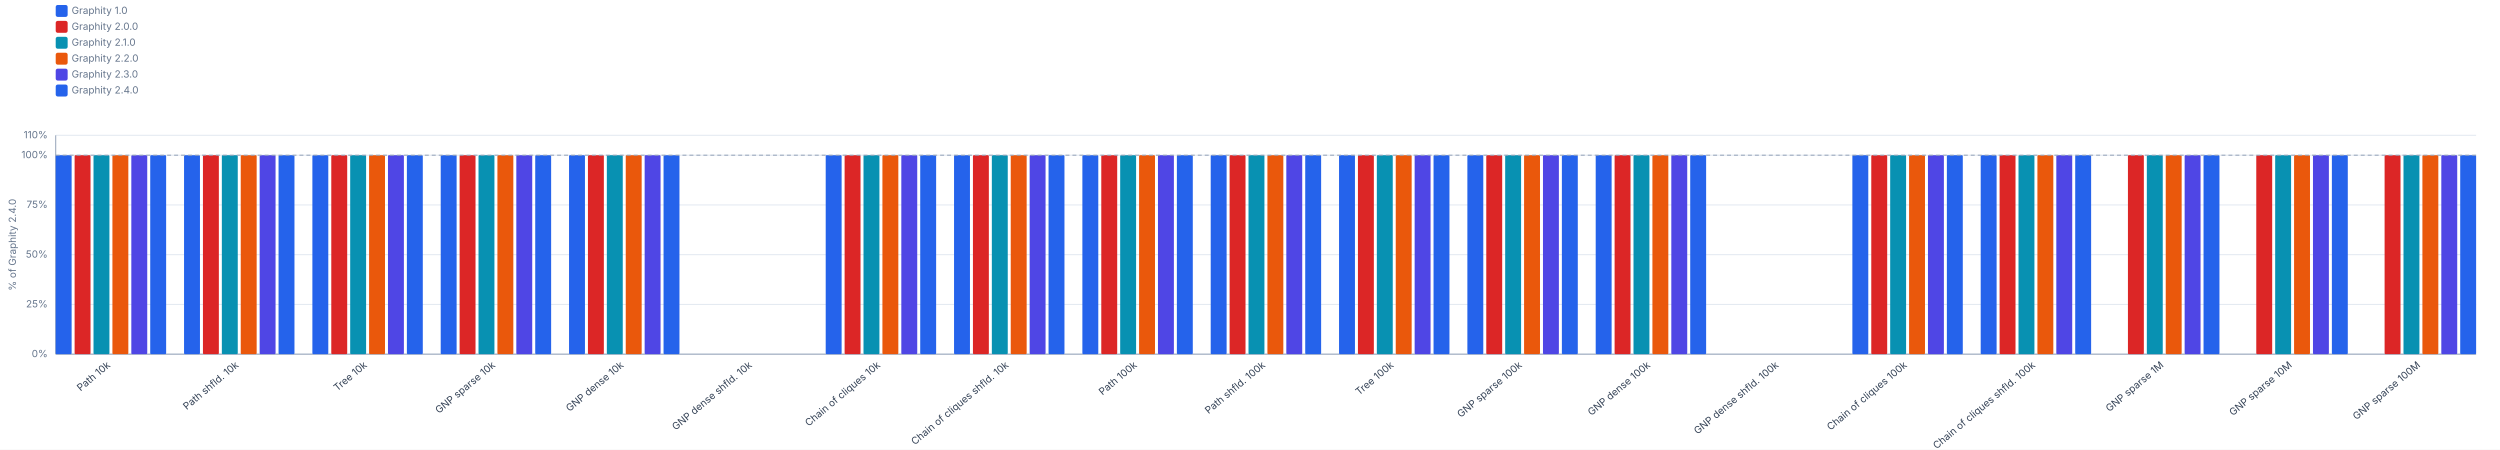
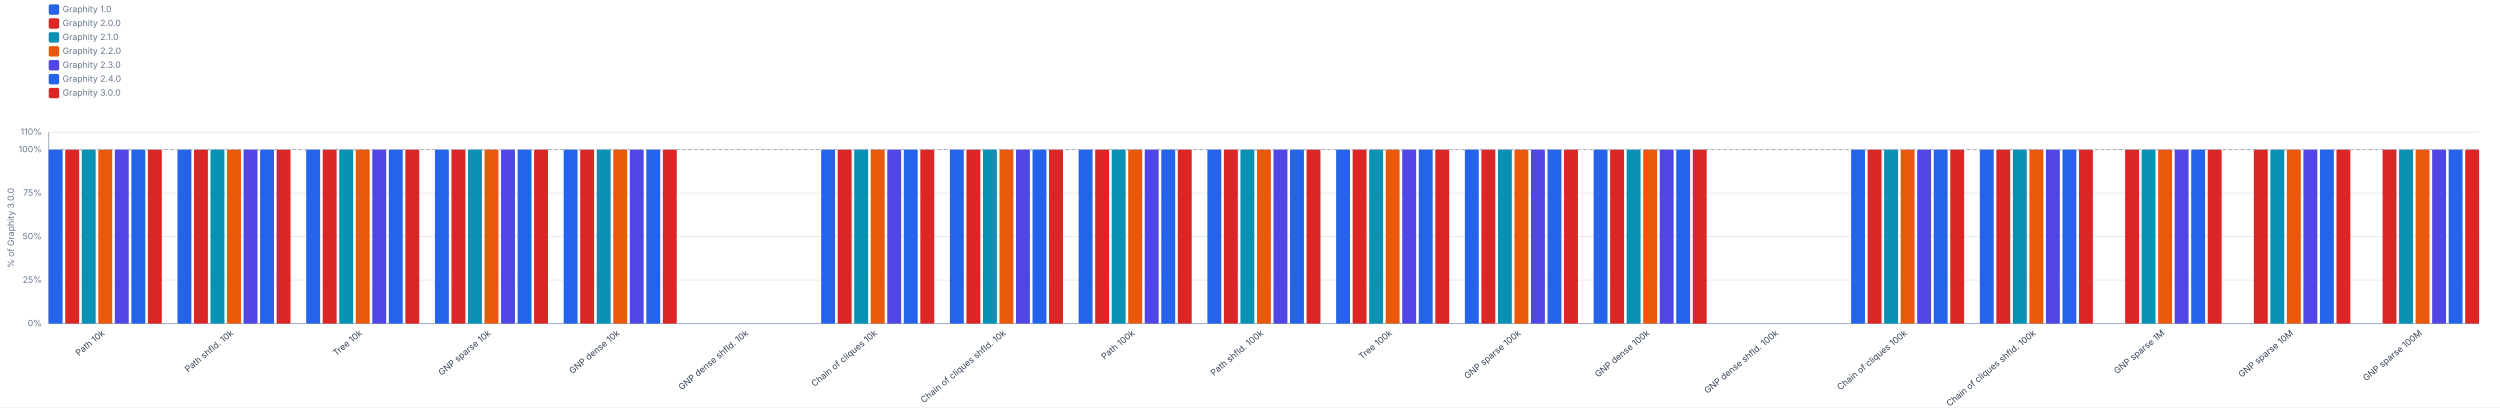
- <svg xmlns="http://www.w3.org/2000/svg" width="2513" height="452" viewBox="0 0 2513 452" role="img">
+ <svg xmlns="http://www.w3.org/2000/svg" width="2874" height="468" viewBox="0 0 2874 468" role="img">
  <style>text{font-family:ui-sans-serif,system-ui,-apple-system,Segoe UI,sans-serif;font-size:11px;fill:#334155}.axis{stroke:#94a3b8;stroke-width:1;fill:none}.grid{stroke:#e2e8f0;stroke-width:1}.ylabel{fill:#64748b;font-size:10px}.tick{fill:#64748b;font-size:10px}.xlabel{font-size:10px}</style>
-   <rect x="0" y="0" width="2513" height="452" fill="#ffffff" />
+   <rect x="0" y="0" width="2874" height="468" fill="#ffffff" />
  <rect x="56" y="5" width="12" height="12" rx="2" fill="#2563eb" />
  <text x="72" y="14" class="tick">Graphity 1.0</text>
  <rect x="56" y="21" width="12" height="12" rx="2" fill="#dc2626" />
  <text x="72" y="30" class="tick">Graphity 2.0.0</text>
  <rect x="56" y="37" width="12" height="12" rx="2" fill="#0891b2" />
  <text x="72" y="46" class="tick">Graphity 2.1.0</text>
  <rect x="56" y="53" width="12" height="12" rx="2" fill="#ea580c" />
  <text x="72" y="62" class="tick">Graphity 2.2.0</text>
  <rect x="56" y="69" width="12" height="12" rx="2" fill="#4f46e5" />
  <text x="72" y="78" class="tick">Graphity 2.3.0</text>
  <rect x="56" y="85" width="12" height="12" rx="2" fill="#2563eb" />
  <text x="72" y="94" class="tick">Graphity 2.4.0</text>
-   <line class="grid" x1="56" y1="356.0" x2="2489" y2="356.0" />
-   <text class="tick" x="48" y="359.0" text-anchor="end">0%</text>
-   <line class="grid" x1="56" y1="306.0" x2="2489" y2="306.0" />
-   <text class="tick" x="48" y="309.0" text-anchor="end">25%</text>
-   <line class="grid" x1="56" y1="256.0" x2="2489" y2="256.0" />
-   <text class="tick" x="48" y="259.0" text-anchor="end">50%</text>
-   <line class="grid" x1="56" y1="206.0" x2="2489" y2="206.0" />
-   <text class="tick" x="48" y="209.0" text-anchor="end">75%</text>
-   <line class="grid" x1="56" y1="156.0" x2="2489" y2="156.0" />
-   <text class="tick" x="48" y="159.0" text-anchor="end">100%</text>
-   <line class="grid" x1="56" y1="136.0" x2="2489" y2="136.0" />
-   <text class="tick" x="48" y="139.0" text-anchor="end">110%</text>
-   <line class="axis" x1="56" y1="136" x2="56" y2="356" />
-   <line class="axis" x1="56" y1="356" x2="2489" y2="356" />
-   <text class="ylabel" x="16" y="246.0" text-anchor="middle" transform="rotate(-90 16 246.0)">% of Graphity 2.4.0</text>
-   <text class="xlabel" x="111.5" y="368.0" text-anchor="end" transform="rotate(-40 111.5 368.0)">Path 10k</text>
-   <rect x="56.0" y="156.0" width="16" height="200.0" fill="#2563eb" rx="1" />
-   <rect x="75.0" y="156.0" width="16" height="200.0" fill="#dc2626" rx="1" />
-   <rect x="94.0" y="156.0" width="16" height="200.0" fill="#0891b2" rx="1" />
-   <rect x="113.0" y="156.0" width="16" height="200.0" fill="#ea580c" rx="1" />
-   <rect x="132.0" y="156.0" width="16" height="200.0" fill="#4f46e5" rx="1" />
-   <rect x="151.0" y="156.0" width="16" height="200.0" fill="#2563eb" rx="1" />
-   <text class="xlabel" x="240.5" y="368.0" text-anchor="end" transform="rotate(-40 240.5 368.0)">Path shfld. 10k</text>
-   <rect x="185.0" y="156.0" width="16" height="200.0" fill="#2563eb" rx="1" />
-   <rect x="204.0" y="156.0" width="16" height="200.0" fill="#dc2626" rx="1" />
-   <rect x="223.0" y="156.0" width="16" height="200.0" fill="#0891b2" rx="1" />
-   <rect x="242.0" y="156.0" width="16" height="200.0" fill="#ea580c" rx="1" />
-   <rect x="261.0" y="156.0" width="16" height="200.0" fill="#4f46e5" rx="1" />
-   <rect x="280.0" y="156.0" width="16" height="200.0" fill="#2563eb" rx="1" />
-   <text class="xlabel" x="369.5" y="368.0" text-anchor="end" transform="rotate(-40 369.5 368.0)">Tree 10k</text>
-   <rect x="314.0" y="156.0" width="16" height="200.0" fill="#2563eb" rx="1" />
-   <rect x="333.0" y="156.0" width="16" height="200.0" fill="#dc2626" rx="1" />
-   <rect x="352.0" y="156.0" width="16" height="200.0" fill="#0891b2" rx="1" />
-   <rect x="371.0" y="156.0" width="16" height="200.0" fill="#ea580c" rx="1" />
-   <rect x="390.0" y="156.0" width="16" height="200.0" fill="#4f46e5" rx="1" />
-   <rect x="409.0" y="156.0" width="16" height="200.0" fill="#2563eb" rx="1" />
-   <text class="xlabel" x="498.5" y="368.0" text-anchor="end" transform="rotate(-40 498.5 368.0)">GNP sparse 10k</text>
-   <rect x="443.0" y="156.0" width="16" height="200.0" fill="#2563eb" rx="1" />
-   <rect x="462.0" y="156.0" width="16" height="200.0" fill="#dc2626" rx="1" />
-   <rect x="481.0" y="156.0" width="16" height="200.0" fill="#0891b2" rx="1" />
-   <rect x="500.0" y="156.0" width="16" height="200.0" fill="#ea580c" rx="1" />
-   <rect x="519.0" y="156.0" width="16" height="200.0" fill="#4f46e5" rx="1" />
-   <rect x="538.0" y="156.0" width="16" height="200.0" fill="#2563eb" rx="1" />
-   <text class="xlabel" x="627.5" y="368.0" text-anchor="end" transform="rotate(-40 627.5 368.0)">GNP dense 10k</text>
-   <rect x="572.0" y="156.0" width="16" height="200.0" fill="#2563eb" rx="1" />
-   <rect x="591.0" y="156.0" width="16" height="200.0" fill="#dc2626" rx="1" />
-   <rect x="610.0" y="156.0" width="16" height="200.0" fill="#0891b2" rx="1" />
-   <rect x="629.0" y="156.0" width="16" height="200.0" fill="#ea580c" rx="1" />
-   <rect x="648.0" y="156.0" width="16" height="200.0" fill="#4f46e5" rx="1" />
-   <rect x="667.0" y="156.0" width="16" height="200.0" fill="#2563eb" rx="1" />
-   <text class="xlabel" x="756.5" y="368.0" text-anchor="end" transform="rotate(-40 756.5 368.0)">GNP dense shfld. 10k</text>
-   <text class="xlabel" x="885.5" y="368.0" text-anchor="end" transform="rotate(-40 885.5 368.0)">Chain of cliques 10k</text>
-   <rect x="830.0" y="156.0" width="16" height="200.0" fill="#2563eb" rx="1" />
-   <rect x="849.0" y="156.0" width="16" height="200.0" fill="#dc2626" rx="1" />
-   <rect x="868.0" y="156.0" width="16" height="200.0" fill="#0891b2" rx="1" />
-   <rect x="887.0" y="156.0" width="16" height="200.0" fill="#ea580c" rx="1" />
-   <rect x="906.0" y="156.0" width="16" height="200.0" fill="#4f46e5" rx="1" />
-   <rect x="925.0" y="156.0" width="16" height="200.0" fill="#2563eb" rx="1" />
-   <text class="xlabel" x="1014.5" y="368.0" text-anchor="end" transform="rotate(-40 1014.5 368.0)">Chain of cliques shfld. 10k</text>
-   <rect x="959.0" y="156.0" width="16" height="200.0" fill="#2563eb" rx="1" />
-   <rect x="978.0" y="156.0" width="16" height="200.0" fill="#dc2626" rx="1" />
-   <rect x="997.0" y="156.0" width="16" height="200.0" fill="#0891b2" rx="1" />
-   <rect x="1016.0" y="156.0" width="16" height="200.0" fill="#ea580c" rx="1" />
-   <rect x="1035.0" y="156.0" width="16" height="200.0" fill="#4f46e5" rx="1" />
-   <rect x="1054.0" y="156.0" width="16" height="200.0" fill="#2563eb" rx="1" />
-   <text class="xlabel" x="1143.5" y="368.0" text-anchor="end" transform="rotate(-40 1143.5 368.0)">Path 100k</text>
-   <rect x="1088.0" y="156.0" width="16" height="200.0" fill="#2563eb" rx="1" />
-   <rect x="1107.0" y="156.0" width="16" height="200.0" fill="#dc2626" rx="1" />
-   <rect x="1126.0" y="156.0" width="16" height="200.0" fill="#0891b2" rx="1" />
-   <rect x="1145.0" y="156.0" width="16" height="200.0" fill="#ea580c" rx="1" />
-   <rect x="1164.0" y="156.0" width="16" height="200.0" fill="#4f46e5" rx="1" />
-   <rect x="1183.0" y="156.0" width="16" height="200.0" fill="#2563eb" rx="1" />
-   <text class="xlabel" x="1272.5" y="368.0" text-anchor="end" transform="rotate(-40 1272.5 368.0)">Path shfld. 100k</text>
-   <rect x="1217.0" y="156.0" width="16" height="200.0" fill="#2563eb" rx="1" />
-   <rect x="1236.0" y="156.0" width="16" height="200.0" fill="#dc2626" rx="1" />
-   <rect x="1255.0" y="156.0" width="16" height="200.0" fill="#0891b2" rx="1" />
-   <rect x="1274.0" y="156.0" width="16" height="200.0" fill="#ea580c" rx="1" />
-   <rect x="1293.0" y="156.0" width="16" height="200.0" fill="#4f46e5" rx="1" />
-   <rect x="1312.0" y="156.0" width="16" height="200.0" fill="#2563eb" rx="1" />
-   <text class="xlabel" x="1401.5" y="368.0" text-anchor="end" transform="rotate(-40 1401.5 368.0)">Tree 100k</text>
-   <rect x="1346.0" y="156.0" width="16" height="200.0" fill="#2563eb" rx="1" />
-   <rect x="1365.0" y="156.0" width="16" height="200.0" fill="#dc2626" rx="1" />
-   <rect x="1384.0" y="156.0" width="16" height="200.0" fill="#0891b2" rx="1" />
-   <rect x="1403.0" y="156.0" width="16" height="200.0" fill="#ea580c" rx="1" />
-   <rect x="1422.0" y="156.0" width="16" height="200.0" fill="#4f46e5" rx="1" />
-   <rect x="1441.0" y="156.0" width="16" height="200.0" fill="#2563eb" rx="1" />
-   <text class="xlabel" x="1530.5" y="368.0" text-anchor="end" transform="rotate(-40 1530.5 368.0)">GNP sparse 100k</text>
-   <rect x="1475.0" y="156.0" width="16" height="200.0" fill="#2563eb" rx="1" />
-   <rect x="1494.0" y="156.0" width="16" height="200.0" fill="#dc2626" rx="1" />
-   <rect x="1513.0" y="156.0" width="16" height="200.0" fill="#0891b2" rx="1" />
-   <rect x="1532.0" y="156.0" width="16" height="200.0" fill="#ea580c" rx="1" />
-   <rect x="1551.0" y="156.0" width="16" height="200.0" fill="#4f46e5" rx="1" />
-   <rect x="1570.0" y="156.0" width="16" height="200.0" fill="#2563eb" rx="1" />
-   <text class="xlabel" x="1659.5" y="368.0" text-anchor="end" transform="rotate(-40 1659.5 368.0)">GNP dense 100k</text>
-   <rect x="1604.0" y="156.0" width="16" height="200.0" fill="#2563eb" rx="1" />
-   <rect x="1623.0" y="156.0" width="16" height="200.0" fill="#dc2626" rx="1" />
-   <rect x="1642.0" y="156.0" width="16" height="200.0" fill="#0891b2" rx="1" />
-   <rect x="1661.0" y="156.0" width="16" height="200.0" fill="#ea580c" rx="1" />
-   <rect x="1680.0" y="156.0" width="16" height="200.0" fill="#4f46e5" rx="1" />
-   <rect x="1699.0" y="156.0" width="16" height="200.0" fill="#2563eb" rx="1" />
-   <text class="xlabel" x="1788.5" y="368.0" text-anchor="end" transform="rotate(-40 1788.5 368.0)">GNP dense shfld. 100k</text>
-   <text class="xlabel" x="1917.5" y="368.0" text-anchor="end" transform="rotate(-40 1917.5 368.0)">Chain of cliques 100k</text>
-   <rect x="1862.0" y="156.0" width="16" height="200.0" fill="#2563eb" rx="1" />
-   <rect x="1881.0" y="156.0" width="16" height="200.0" fill="#dc2626" rx="1" />
-   <rect x="1900.0" y="156.0" width="16" height="200.0" fill="#0891b2" rx="1" />
-   <rect x="1919.0" y="156.0" width="16" height="200.0" fill="#ea580c" rx="1" />
-   <rect x="1938.0" y="156.0" width="16" height="200.0" fill="#4f46e5" rx="1" />
-   <rect x="1957.0" y="156.0" width="16" height="200.0" fill="#2563eb" rx="1" />
-   <text class="xlabel" x="2046.5" y="368.0" text-anchor="end" transform="rotate(-40 2046.5 368.0)">Chain of cliques shfld. 100k</text>
-   <rect x="1991.0" y="156.0" width="16" height="200.0" fill="#2563eb" rx="1" />
-   <rect x="2010.0" y="156.0" width="16" height="200.0" fill="#dc2626" rx="1" />
-   <rect x="2029.0" y="156.0" width="16" height="200.0" fill="#0891b2" rx="1" />
-   <rect x="2048.0" y="156.0" width="16" height="200.0" fill="#ea580c" rx="1" />
-   <rect x="2067.0" y="156.0" width="16" height="200.0" fill="#4f46e5" rx="1" />
-   <rect x="2086.0" y="156.0" width="16" height="200.0" fill="#2563eb" rx="1" />
-   <text class="xlabel" x="2175.5" y="368.0" text-anchor="end" transform="rotate(-40 2175.5 368.0)">GNP sparse 1M</text>
-   <rect x="2139.0" y="156.0" width="16" height="200.0" fill="#dc2626" rx="1" />
-   <rect x="2158.0" y="156.0" width="16" height="200.0" fill="#0891b2" rx="1" />
-   <rect x="2177.0" y="156.0" width="16" height="200.0" fill="#ea580c" rx="1" />
-   <rect x="2196.0" y="156.0" width="16" height="200.0" fill="#4f46e5" rx="1" />
-   <rect x="2215.0" y="156.0" width="16" height="200.0" fill="#2563eb" rx="1" />
-   <text class="xlabel" x="2304.5" y="368.0" text-anchor="end" transform="rotate(-40 2304.5 368.0)">GNP sparse 10M</text>
-   <rect x="2268.0" y="156.0" width="16" height="200.0" fill="#dc2626" rx="1" />
-   <rect x="2287.0" y="156.0" width="16" height="200.0" fill="#0891b2" rx="1" />
-   <rect x="2306.0" y="156.0" width="16" height="200.0" fill="#ea580c" rx="1" />
-   <rect x="2325.0" y="156.0" width="16" height="200.0" fill="#4f46e5" rx="1" />
-   <rect x="2344.0" y="156.0" width="16" height="200.0" fill="#2563eb" rx="1" />
-   <text class="xlabel" x="2433.5" y="368.0" text-anchor="end" transform="rotate(-40 2433.5 368.0)">GNP sparse 100M</text>
-   <rect x="2397.0" y="156.0" width="16" height="200.0" fill="#dc2626" rx="1" />
-   <rect x="2416.0" y="156.0" width="16" height="200.0" fill="#0891b2" rx="1" />
-   <rect x="2435.0" y="156.0" width="16" height="200.0" fill="#ea580c" rx="1" />
-   <rect x="2454.0" y="156.0" width="16" height="200.0" fill="#4f46e5" rx="1" />
-   <rect x="2473.0" y="156.0" width="16" height="200.0" fill="#2563eb" rx="1" />
-   <line x1="56" y1="156.0" x2="2489" y2="156.0" stroke="#94a3b8" stroke-width="1" stroke-dasharray="4 3" />
+   <rect x="56" y="101" width="12" height="12" rx="2" fill="#dc2626" />
+   <text x="72" y="110" class="tick">Graphity 3.0.0</text>
+   <line class="grid" x1="56" y1="372.0" x2="2850" y2="372.0" />
+   <text class="tick" x="48" y="375.0" text-anchor="end">0%</text>
+   <line class="grid" x1="56" y1="322.0" x2="2850" y2="322.0" />
+   <text class="tick" x="48" y="325.0" text-anchor="end">25%</text>
+   <line class="grid" x1="56" y1="272.0" x2="2850" y2="272.0" />
+   <text class="tick" x="48" y="275.0" text-anchor="end">50%</text>
+   <line class="grid" x1="56" y1="222.0" x2="2850" y2="222.0" />
+   <text class="tick" x="48" y="225.0" text-anchor="end">75%</text>
+   <line class="grid" x1="56" y1="172.0" x2="2850" y2="172.0" />
+   <text class="tick" x="48" y="175.0" text-anchor="end">100%</text>
+   <line class="grid" x1="56" y1="152.0" x2="2850" y2="152.0" />
+   <text class="tick" x="48" y="155.0" text-anchor="end">110%</text>
+   <line class="axis" x1="56" y1="152" x2="56" y2="372" />
+   <line class="axis" x1="56" y1="372" x2="2850" y2="372" />
+   <text class="ylabel" x="16" y="262.0" text-anchor="middle" transform="rotate(-90 16 262.0)">% of Graphity 3.0.0</text>
+   <text class="xlabel" x="121.0" y="384.0" text-anchor="end" transform="rotate(-40 121.0 384.0)">Path 10k</text>
+   <rect x="56.0" y="172.0" width="16" height="200.0" fill="#2563eb" rx="1" />
+   <rect x="75.0" y="172.0" width="16" height="200.0" fill="#dc2626" rx="1" />
+   <rect x="94.0" y="172.0" width="16" height="200.0" fill="#0891b2" rx="1" />
+   <rect x="113.0" y="172.0" width="16" height="200.0" fill="#ea580c" rx="1" />
+   <rect x="132.0" y="172.0" width="16" height="200.0" fill="#4f46e5" rx="1" />
+   <rect x="151.0" y="172.0" width="16" height="200.0" fill="#2563eb" rx="1" />
+   <rect x="170.0" y="172.0" width="16" height="200.0" fill="#dc2626" rx="1" />
+   <text class="xlabel" x="269.0" y="384.0" text-anchor="end" transform="rotate(-40 269.0 384.0)">Path shfld. 10k</text>
+   <rect x="204.0" y="172.0" width="16" height="200.0" fill="#2563eb" rx="1" />
+   <rect x="223.0" y="172.0" width="16" height="200.0" fill="#dc2626" rx="1" />
+   <rect x="242.0" y="172.0" width="16" height="200.0" fill="#0891b2" rx="1" />
+   <rect x="261.0" y="172.0" width="16" height="200.0" fill="#ea580c" rx="1" />
+   <rect x="280.0" y="172.0" width="16" height="200.0" fill="#4f46e5" rx="1" />
+   <rect x="299.0" y="172.0" width="16" height="200.0" fill="#2563eb" rx="1" />
+   <rect x="318.0" y="172.0" width="16" height="200.0" fill="#dc2626" rx="1" />
+   <text class="xlabel" x="417.0" y="384.0" text-anchor="end" transform="rotate(-40 417.0 384.0)">Tree 10k</text>
+   <rect x="352.0" y="172.0" width="16" height="200.0" fill="#2563eb" rx="1" />
+   <rect x="371.0" y="172.0" width="16" height="200.0" fill="#dc2626" rx="1" />
+   <rect x="390.0" y="172.0" width="16" height="200.0" fill="#0891b2" rx="1" />
+   <rect x="409.0" y="172.0" width="16" height="200.0" fill="#ea580c" rx="1" />
+   <rect x="428.0" y="172.0" width="16" height="200.0" fill="#4f46e5" rx="1" />
+   <rect x="447.0" y="172.0" width="16" height="200.0" fill="#2563eb" rx="1" />
+   <rect x="466.0" y="172.0" width="16" height="200.0" fill="#dc2626" rx="1" />
+   <text class="xlabel" x="565.0" y="384.0" text-anchor="end" transform="rotate(-40 565.0 384.0)">GNP sparse 10k</text>
+   <rect x="500.0" y="172.0" width="16" height="200.0" fill="#2563eb" rx="1" />
+   <rect x="519.0" y="172.0" width="16" height="200.0" fill="#dc2626" rx="1" />
+   <rect x="538.0" y="172.0" width="16" height="200.0" fill="#0891b2" rx="1" />
+   <rect x="557.0" y="172.0" width="16" height="200.0" fill="#ea580c" rx="1" />
+   <rect x="576.0" y="172.0" width="16" height="200.0" fill="#4f46e5" rx="1" />
+   <rect x="595.0" y="172.0" width="16" height="200.0" fill="#2563eb" rx="1" />
+   <rect x="614.0" y="172.0" width="16" height="200.0" fill="#dc2626" rx="1" />
+   <text class="xlabel" x="713.0" y="384.0" text-anchor="end" transform="rotate(-40 713.0 384.0)">GNP dense 10k</text>
+   <rect x="648.0" y="172.0" width="16" height="200.0" fill="#2563eb" rx="1" />
+   <rect x="667.0" y="172.0" width="16" height="200.0" fill="#dc2626" rx="1" />
+   <rect x="686.0" y="172.0" width="16" height="200.0" fill="#0891b2" rx="1" />
+   <rect x="705.0" y="172.0" width="16" height="200.0" fill="#ea580c" rx="1" />
+   <rect x="724.0" y="172.0" width="16" height="200.0" fill="#4f46e5" rx="1" />
+   <rect x="743.0" y="172.0" width="16" height="200.0" fill="#2563eb" rx="1" />
+   <rect x="762.0" y="172.0" width="16" height="200.0" fill="#dc2626" rx="1" />
+   <text class="xlabel" x="861.0" y="384.0" text-anchor="end" transform="rotate(-40 861.0 384.0)">GNP dense shfld. 10k</text>
+   <text class="xlabel" x="1009.0" y="384.0" text-anchor="end" transform="rotate(-40 1009.0 384.0)">Chain of cliques 10k</text>
+   <rect x="944.0" y="172.0" width="16" height="200.0" fill="#2563eb" rx="1" />
+   <rect x="963.0" y="172.0" width="16" height="200.0" fill="#dc2626" rx="1" />
+   <rect x="982.0" y="172.0" width="16" height="200.0" fill="#0891b2" rx="1" />
+   <rect x="1001.0" y="172.0" width="16" height="200.0" fill="#ea580c" rx="1" />
+   <rect x="1020.0" y="172.0" width="16" height="200.0" fill="#4f46e5" rx="1" />
+   <rect x="1039.0" y="172.0" width="16" height="200.0" fill="#2563eb" rx="1" />
+   <rect x="1058.0" y="172.0" width="16" height="200.0" fill="#dc2626" rx="1" />
+   <text class="xlabel" x="1157.0" y="384.0" text-anchor="end" transform="rotate(-40 1157.0 384.0)">Chain of cliques shfld. 10k</text>
+   <rect x="1092.0" y="172.0" width="16" height="200.0" fill="#2563eb" rx="1" />
+   <rect x="1111.0" y="172.0" width="16" height="200.0" fill="#dc2626" rx="1" />
+   <rect x="1130.0" y="172.0" width="16" height="200.0" fill="#0891b2" rx="1" />
+   <rect x="1149.0" y="172.0" width="16" height="200.0" fill="#ea580c" rx="1" />
+   <rect x="1168.0" y="172.0" width="16" height="200.0" fill="#4f46e5" rx="1" />
+   <rect x="1187.0" y="172.0" width="16" height="200.0" fill="#2563eb" rx="1" />
+   <rect x="1206.0" y="172.0" width="16" height="200.0" fill="#dc2626" rx="1" />
+   <text class="xlabel" x="1305.0" y="384.0" text-anchor="end" transform="rotate(-40 1305.0 384.0)">Path 100k</text>
+   <rect x="1240.0" y="172.0" width="16" height="200.0" fill="#2563eb" rx="1" />
+   <rect x="1259.0" y="172.0" width="16" height="200.0" fill="#dc2626" rx="1" />
+   <rect x="1278.0" y="172.0" width="16" height="200.0" fill="#0891b2" rx="1" />
+   <rect x="1297.0" y="172.0" width="16" height="200.0" fill="#ea580c" rx="1" />
+   <rect x="1316.0" y="172.0" width="16" height="200.0" fill="#4f46e5" rx="1" />
+   <rect x="1335.0" y="172.0" width="16" height="200.0" fill="#2563eb" rx="1" />
+   <rect x="1354.0" y="172.0" width="16" height="200.0" fill="#dc2626" rx="1" />
+   <text class="xlabel" x="1453.0" y="384.0" text-anchor="end" transform="rotate(-40 1453.0 384.0)">Path shfld. 100k</text>
+   <rect x="1388.0" y="172.0" width="16" height="200.0" fill="#2563eb" rx="1" />
+   <rect x="1407.0" y="172.0" width="16" height="200.0" fill="#dc2626" rx="1" />
+   <rect x="1426.0" y="172.0" width="16" height="200.0" fill="#0891b2" rx="1" />
+   <rect x="1445.0" y="172.0" width="16" height="200.0" fill="#ea580c" rx="1" />
+   <rect x="1464.0" y="172.0" width="16" height="200.0" fill="#4f46e5" rx="1" />
+   <rect x="1483.0" y="172.0" width="16" height="200.0" fill="#2563eb" rx="1" />
+   <rect x="1502.0" y="172.0" width="16" height="200.0" fill="#dc2626" rx="1" />
+   <text class="xlabel" x="1601.0" y="384.0" text-anchor="end" transform="rotate(-40 1601.0 384.0)">Tree 100k</text>
+   <rect x="1536.0" y="172.0" width="16" height="200.0" fill="#2563eb" rx="1" />
+   <rect x="1555.0" y="172.0" width="16" height="200.0" fill="#dc2626" rx="1" />
+   <rect x="1574.0" y="172.0" width="16" height="200.0" fill="#0891b2" rx="1" />
+   <rect x="1593.0" y="172.0" width="16" height="200.0" fill="#ea580c" rx="1" />
+   <rect x="1612.0" y="172.0" width="16" height="200.0" fill="#4f46e5" rx="1" />
+   <rect x="1631.0" y="172.0" width="16" height="200.0" fill="#2563eb" rx="1" />
+   <rect x="1650.0" y="172.0" width="16" height="200.0" fill="#dc2626" rx="1" />
+   <text class="xlabel" x="1749.0" y="384.0" text-anchor="end" transform="rotate(-40 1749.0 384.0)">GNP sparse 100k</text>
+   <rect x="1684.0" y="172.0" width="16" height="200.0" fill="#2563eb" rx="1" />
+   <rect x="1703.0" y="172.0" width="16" height="200.0" fill="#dc2626" rx="1" />
+   <rect x="1722.0" y="172.0" width="16" height="200.0" fill="#0891b2" rx="1" />
+   <rect x="1741.0" y="172.0" width="16" height="200.0" fill="#ea580c" rx="1" />
+   <rect x="1760.0" y="172.0" width="16" height="200.0" fill="#4f46e5" rx="1" />
+   <rect x="1779.0" y="172.0" width="16" height="200.0" fill="#2563eb" rx="1" />
+   <rect x="1798.0" y="172.0" width="16" height="200.0" fill="#dc2626" rx="1" />
+   <text class="xlabel" x="1897.0" y="384.0" text-anchor="end" transform="rotate(-40 1897.0 384.0)">GNP dense 100k</text>
+   <rect x="1832.0" y="172.0" width="16" height="200.0" fill="#2563eb" rx="1" />
+   <rect x="1851.0" y="172.0" width="16" height="200.0" fill="#dc2626" rx="1" />
+   <rect x="1870.0" y="172.0" width="16" height="200.0" fill="#0891b2" rx="1" />
+   <rect x="1889.0" y="172.0" width="16" height="200.0" fill="#ea580c" rx="1" />
+   <rect x="1908.0" y="172.0" width="16" height="200.0" fill="#4f46e5" rx="1" />
+   <rect x="1927.0" y="172.0" width="16" height="200.0" fill="#2563eb" rx="1" />
+   <rect x="1946.0" y="172.0" width="16" height="200.0" fill="#dc2626" rx="1" />
+   <text class="xlabel" x="2045.0" y="384.0" text-anchor="end" transform="rotate(-40 2045.0 384.0)">GNP dense shfld. 100k</text>
+   <text class="xlabel" x="2193.0" y="384.0" text-anchor="end" transform="rotate(-40 2193.0 384.0)">Chain of cliques 100k</text>
+   <rect x="2128.0" y="172.0" width="16" height="200.0" fill="#2563eb" rx="1" />
+   <rect x="2147.0" y="172.0" width="16" height="200.0" fill="#dc2626" rx="1" />
+   <rect x="2166.0" y="172.0" width="16" height="200.0" fill="#0891b2" rx="1" />
+   <rect x="2185.0" y="172.0" width="16" height="200.0" fill="#ea580c" rx="1" />
+   <rect x="2204.0" y="172.0" width="16" height="200.0" fill="#4f46e5" rx="1" />
+   <rect x="2223.0" y="172.0" width="16" height="200.0" fill="#2563eb" rx="1" />
+   <rect x="2242.0" y="172.0" width="16" height="200.0" fill="#dc2626" rx="1" />
+   <text class="xlabel" x="2341.0" y="384.0" text-anchor="end" transform="rotate(-40 2341.0 384.0)">Chain of cliques shfld. 100k</text>
+   <rect x="2276.0" y="172.0" width="16" height="200.0" fill="#2563eb" rx="1" />
+   <rect x="2295.0" y="172.0" width="16" height="200.0" fill="#dc2626" rx="1" />
+   <rect x="2314.0" y="172.0" width="16" height="200.0" fill="#0891b2" rx="1" />
+   <rect x="2333.0" y="172.0" width="16" height="200.0" fill="#ea580c" rx="1" />
+   <rect x="2352.0" y="172.0" width="16" height="200.0" fill="#4f46e5" rx="1" />
+   <rect x="2371.0" y="172.0" width="16" height="200.0" fill="#2563eb" rx="1" />
+   <rect x="2390.0" y="172.0" width="16" height="200.0" fill="#dc2626" rx="1" />
+   <text class="xlabel" x="2489.0" y="384.0" text-anchor="end" transform="rotate(-40 2489.0 384.0)">GNP sparse 1M</text>
+   <rect x="2443.0" y="172.0" width="16" height="200.0" fill="#dc2626" rx="1" />
+   <rect x="2462.0" y="172.0" width="16" height="200.0" fill="#0891b2" rx="1" />
+   <rect x="2481.0" y="172.0" width="16" height="200.0" fill="#ea580c" rx="1" />
+   <rect x="2500.0" y="172.0" width="16" height="200.0" fill="#4f46e5" rx="1" />
+   <rect x="2519.0" y="172.0" width="16" height="200.0" fill="#2563eb" rx="1" />
+   <rect x="2538.0" y="172.0" width="16" height="200.0" fill="#dc2626" rx="1" />
+   <text class="xlabel" x="2637.0" y="384.0" text-anchor="end" transform="rotate(-40 2637.0 384.0)">GNP sparse 10M</text>
+   <rect x="2591.0" y="172.0" width="16" height="200.0" fill="#dc2626" rx="1" />
+   <rect x="2610.0" y="172.0" width="16" height="200.0" fill="#0891b2" rx="1" />
+   <rect x="2629.0" y="172.0" width="16" height="200.0" fill="#ea580c" rx="1" />
+   <rect x="2648.0" y="172.0" width="16" height="200.0" fill="#4f46e5" rx="1" />
+   <rect x="2667.0" y="172.0" width="16" height="200.0" fill="#2563eb" rx="1" />
+   <rect x="2686.0" y="172.0" width="16" height="200.0" fill="#dc2626" rx="1" />
+   <text class="xlabel" x="2785.0" y="384.0" text-anchor="end" transform="rotate(-40 2785.0 384.0)">GNP sparse 100M</text>
+   <rect x="2739.0" y="172.0" width="16" height="200.0" fill="#dc2626" rx="1" />
+   <rect x="2758.0" y="172.0" width="16" height="200.0" fill="#0891b2" rx="1" />
+   <rect x="2777.0" y="172.0" width="16" height="200.0" fill="#ea580c" rx="1" />
+   <rect x="2796.0" y="172.0" width="16" height="200.0" fill="#4f46e5" rx="1" />
+   <rect x="2815.0" y="172.0" width="16" height="200.0" fill="#2563eb" rx="1" />
+   <rect x="2834.0" y="172.0" width="16" height="200.0" fill="#dc2626" rx="1" />
+   <line x1="56" y1="172.0" x2="2850" y2="172.0" stroke="#94a3b8" stroke-width="1" stroke-dasharray="4 3" />
</svg>
